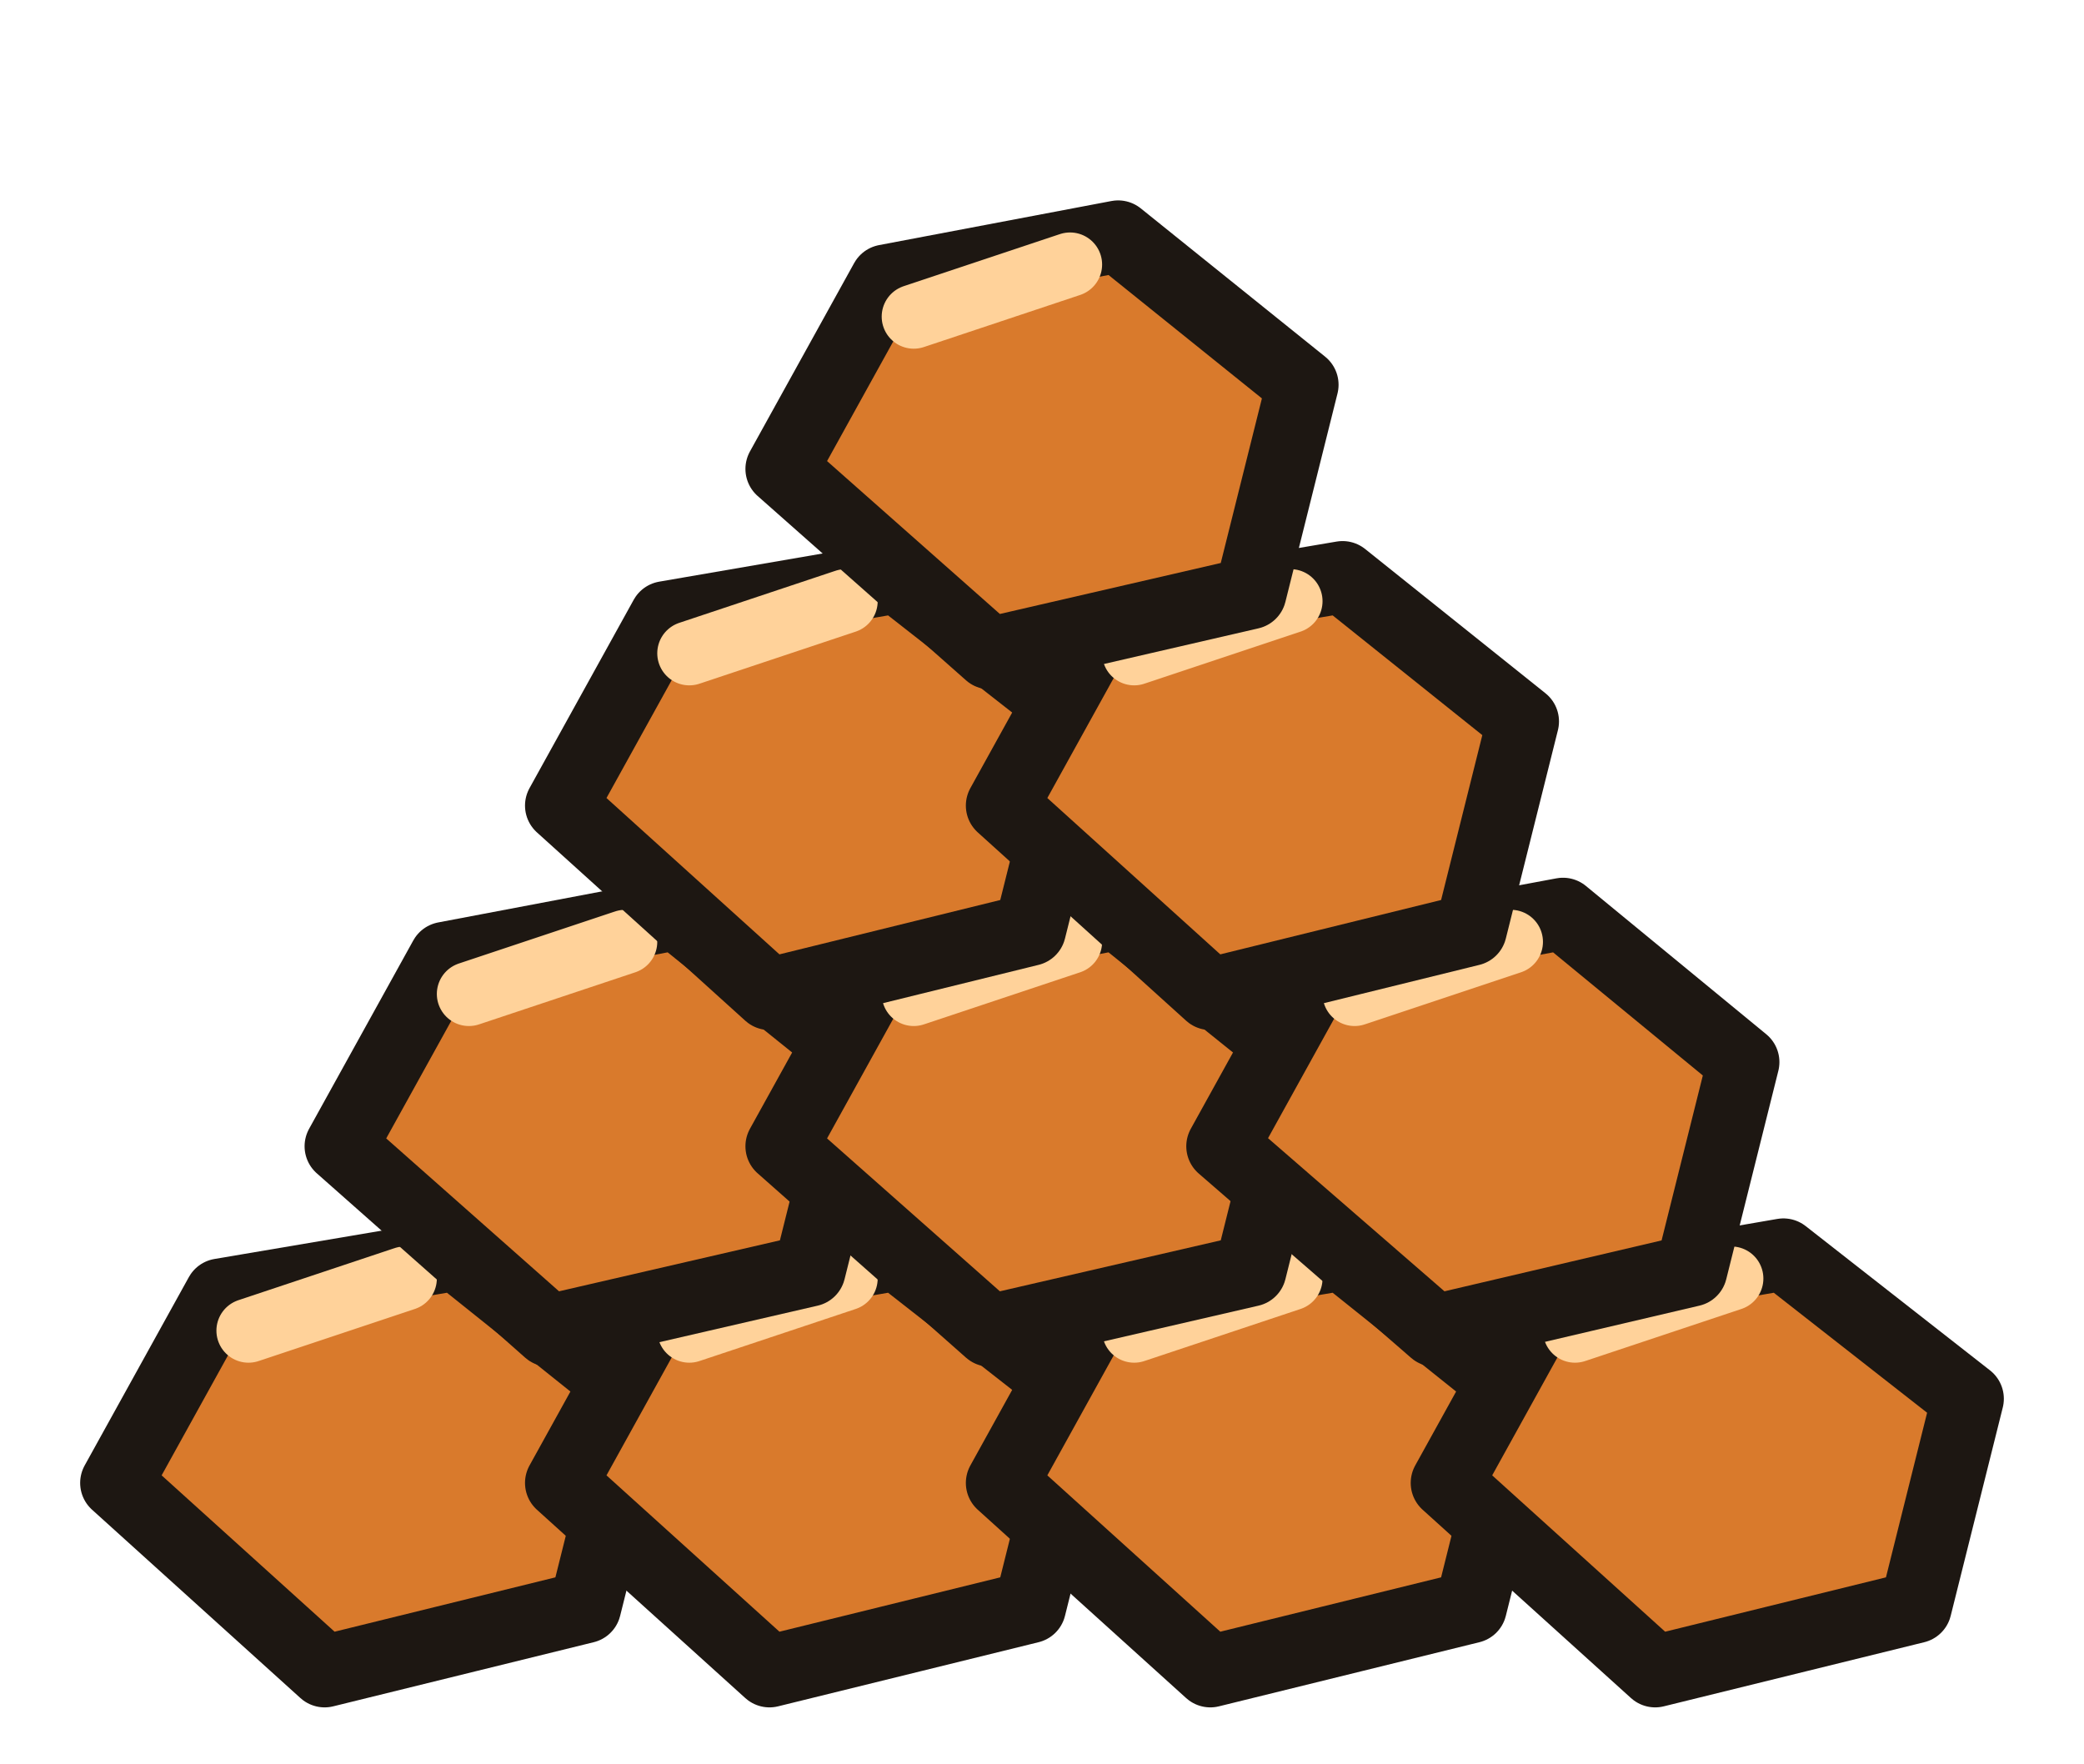
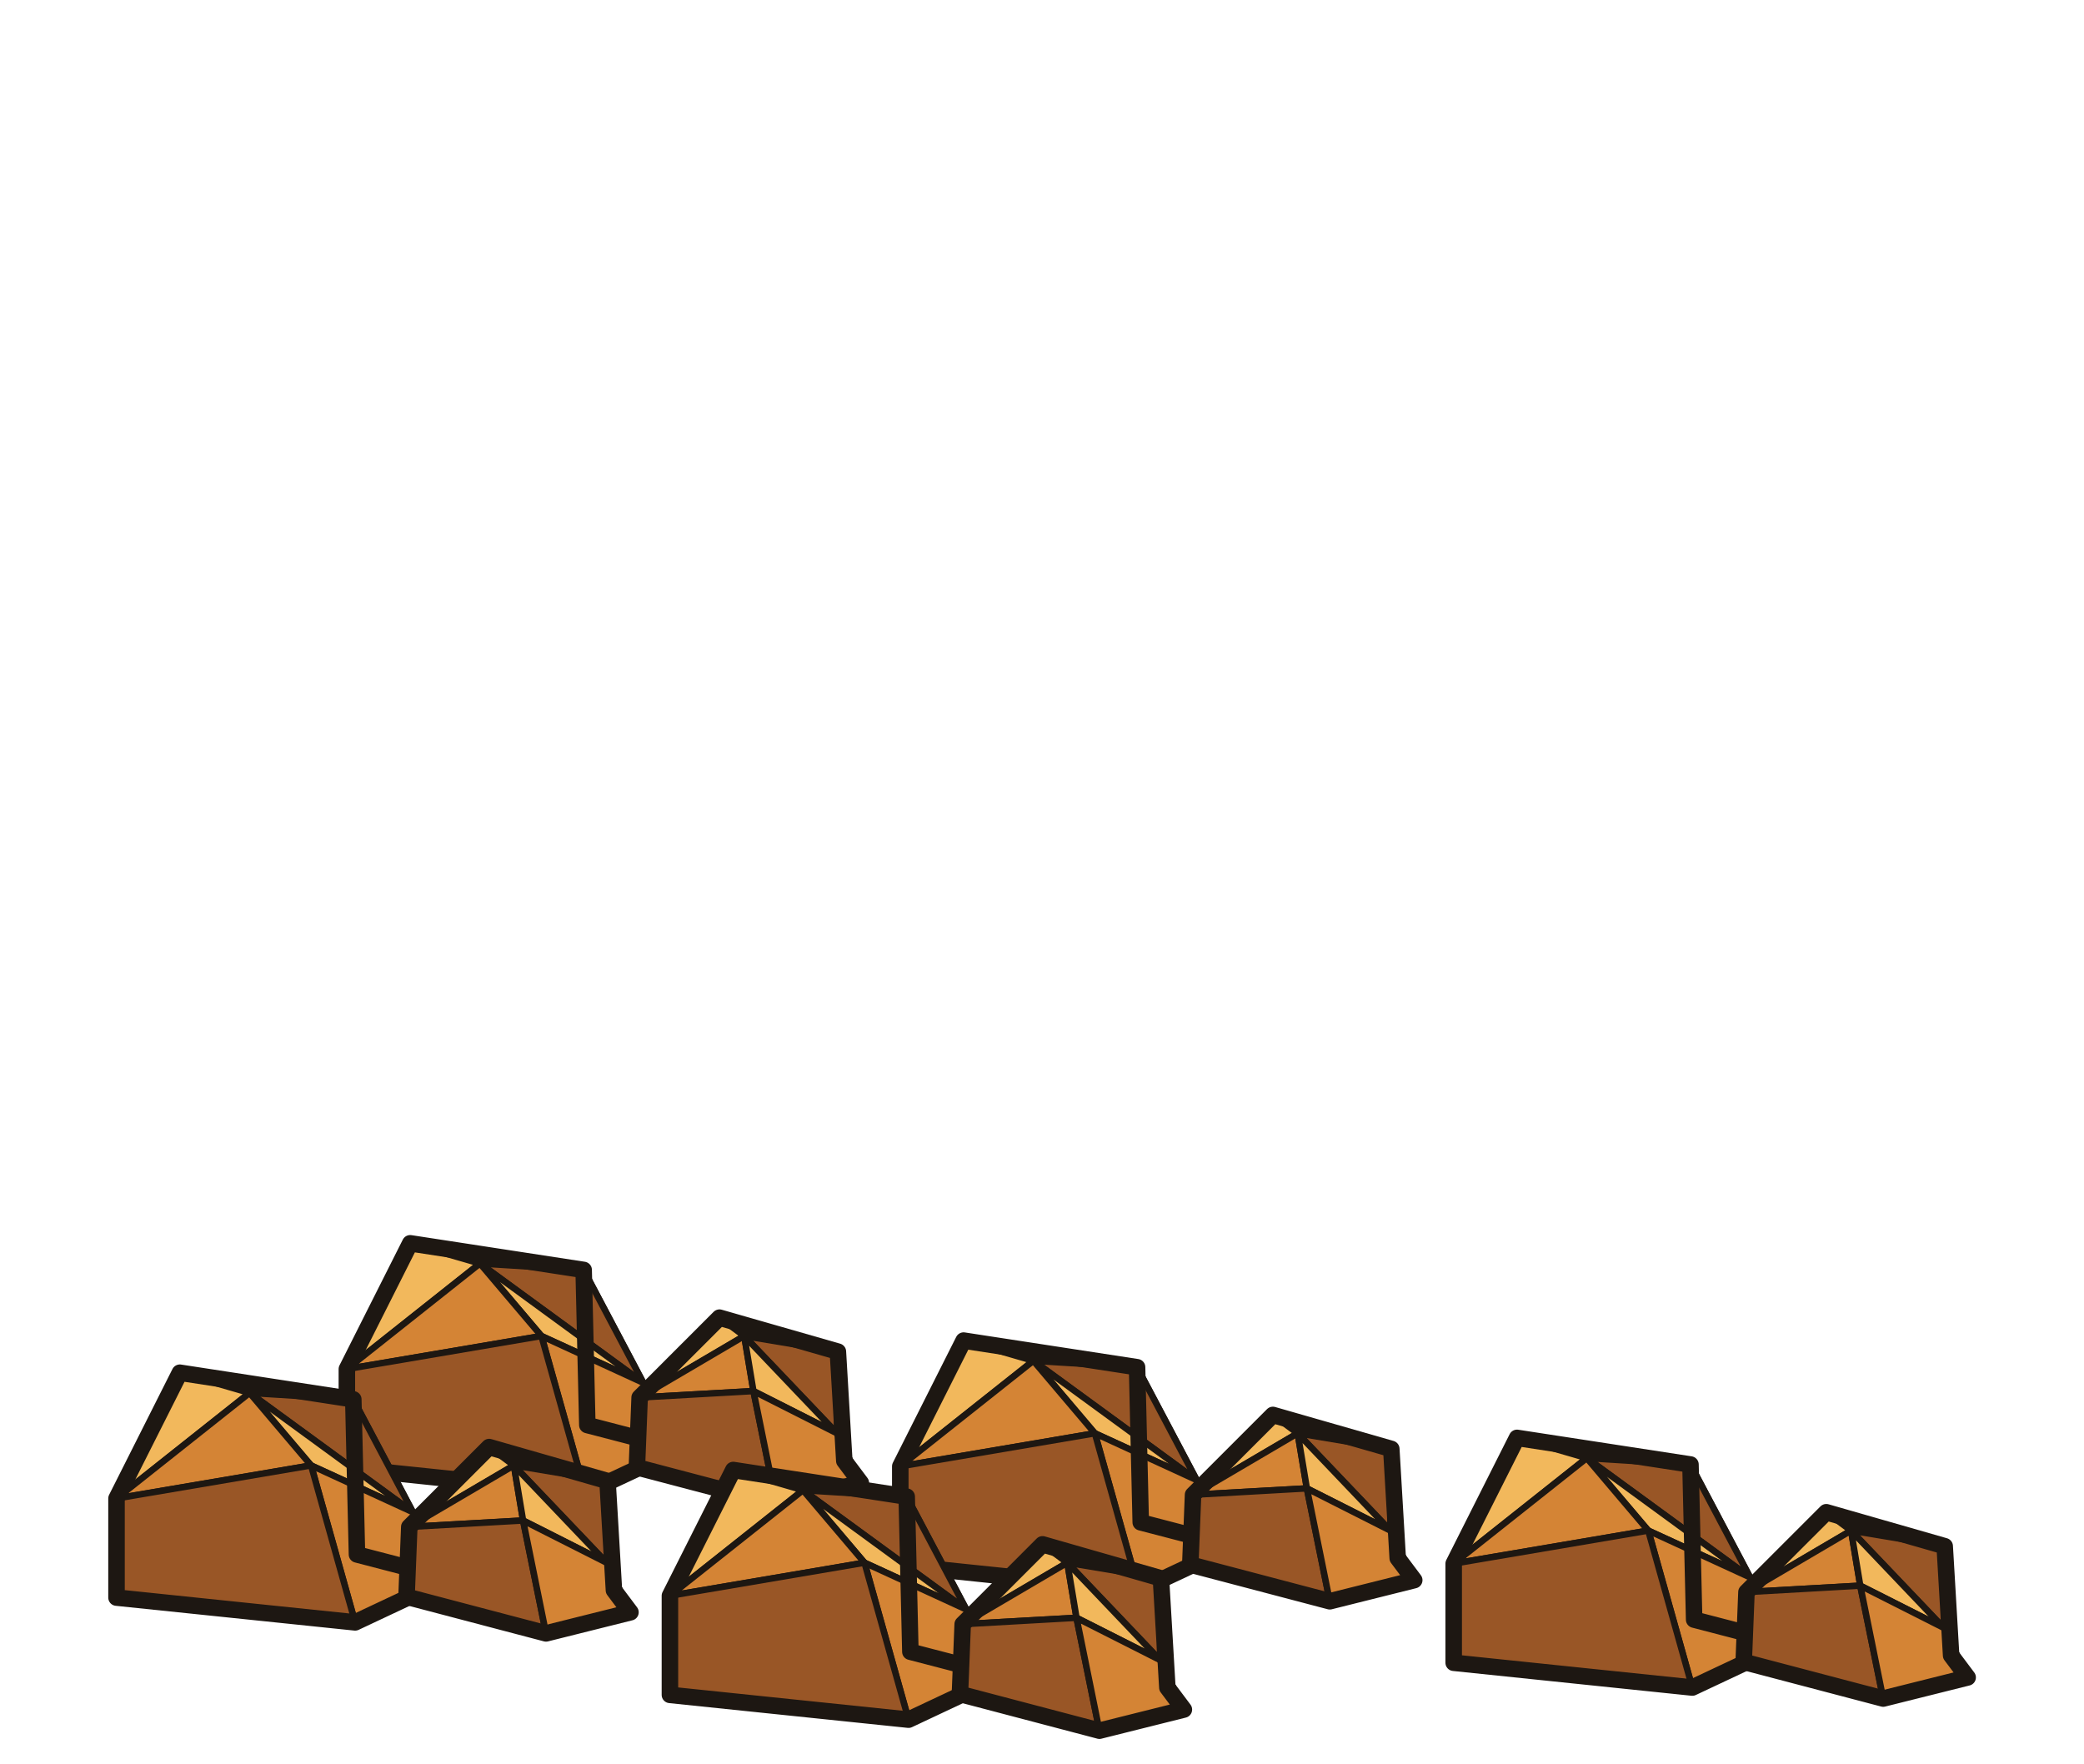
<svg xmlns="http://www.w3.org/2000/svg" width="52" height="44" viewBox="0 0 52 44">
-   <path d="M2.9 37L5.5 32.3L11.4 31.3L15.9 34.9L14.6 40.1L8.1 41.7z" fill="#d97a2c" stroke="#1d1712" stroke-width="1.8" stroke-linejoin="round" stroke-linecap="round" />
-   <path d="M6.2 33.2l3.9 -1.3" stroke="#ffd29a" stroke-width="1.6" stroke-linecap="round" />
-   <path d="M14 37L16.6 32.3L22.4 31.3L27 34.9L25.7 40.1L19.2 41.7z" fill="#d97a2c" stroke="#1d1712" stroke-width="1.8" stroke-linejoin="round" stroke-linecap="round" />
-   <path d="M17.2 33.2l3.9 -1.3" stroke="#ffd29a" stroke-width="1.6" stroke-linecap="round" />
-   <path d="M25 37L27.6 32.3L33.5 31.3L38 34.9L36.7 40.1L30.2 41.7z" fill="#d97a2c" stroke="#1d1712" stroke-width="1.8" stroke-linejoin="round" stroke-linecap="round" />
-   <path d="M28.3 33.2l3.9 -1.3" stroke="#ffd29a" stroke-width="1.6" stroke-linecap="round" />
-   <path d="M36.1 37L38.7 32.3L44.5 31.3L49.1 34.9L47.8 40.1L41.3 41.7z" fill="#d97a2c" stroke="#1d1712" stroke-width="1.8" stroke-linejoin="round" stroke-linecap="round" />
-   <path d="M39.3 33.2l3.9 -1.3" stroke="#ffd29a" stroke-width="1.6" stroke-linecap="round" />
-   <path d="M8.5 28.6L11.1 23.9L16.9 22.8L21.5 26.5L20.2 31.7L13.7 33.2z" fill="#d97a2c" stroke="#1d1712" stroke-width="1.8" stroke-linejoin="round" stroke-linecap="round" />
-   <path d="M11.7 24.8l3.9 -1.3" stroke="#ffd29a" stroke-width="1.6" stroke-linecap="round" />
-   <path d="M19.5 28.6L22.1 23.9L27.9 22.8L32.5 26.5L31.2 31.7L24.7 33.2z" fill="#d97a2c" stroke="#1d1712" stroke-width="1.8" stroke-linejoin="round" stroke-linecap="round" />
-   <path d="M22.8 24.8l3.9 -1.3" stroke="#ffd29a" stroke-width="1.6" stroke-linecap="round" />
-   <path d="M30.5 28.6L33.1 23.9L39 22.8L43.5 26.5L42.2 31.7L35.8 33.2z" fill="#d97a2c" stroke="#1d1712" stroke-width="1.8" stroke-linejoin="round" stroke-linecap="round" />
-   <path d="M33.8 24.8l3.9 -1.3" stroke="#ffd29a" stroke-width="1.6" stroke-linecap="round" />
-   <path d="M14 20.1L16.6 15.4L22.4 14.4L27 18L25.7 23.2L19.2 24.8z" fill="#d97a2c" stroke="#1d1712" stroke-width="1.8" stroke-linejoin="round" stroke-linecap="round" />
-   <path d="M17.2 16.3l3.9 -1.3" stroke="#ffd29a" stroke-width="1.6" stroke-linecap="round" />
-   <path d="M25 20.1L27.6 15.4L33.5 14.4L38 18L36.7 23.2L30.2 24.8z" fill="#d97a2c" stroke="#1d1712" stroke-width="1.8" stroke-linejoin="round" stroke-linecap="round" />
-   <path d="M28.3 16.3l3.9 -1.3" stroke="#ffd29a" stroke-width="1.6" stroke-linecap="round" />
-   <path d="M19.5 11.7L22.1 7L27.9 5.9L32.5 9.6L31.2 14.8L24.7 16.3z" fill="#d97a2c" stroke="#1d1712" stroke-width="1.8" stroke-linejoin="round" stroke-linecap="round" />
-   <path d="M22.8 7.9l3.9 -1.3" stroke="#ffd29a" stroke-width="1.6" stroke-linecap="round" />
+   <defs>
+     <g id="unit">
+       <g stroke-linejoin="round" stroke-linecap="round">
+         <path d="M29.8,37.3L36.3,49.6L40.2,56.8L30.2,54.2Z" fill="#f2b85c" stroke="#1d1712" stroke-width=".7" />
+         <path d="M18.5,36.6L29.8,37.3L10.9,34.4Z" fill="#d48435" stroke="#1d1712" stroke-width=".7" />
+         <path d="M18.5,36.6L36.3,49.6L29.8,37.3Z" fill="#995626" stroke="#1d1712" stroke-width=".7" />
+         <path d="M18.5,36.6L10.9,34.4L4.0,48.1Z" fill="#f2b85c" stroke="#1d1712" stroke-width=".7" />
+         <path d="M18.5,36.6L25.2,44.5L36.3,49.6Z" fill="#f2b85c" stroke="#1d1712" stroke-width=".7" />
+         <path d="M36.3,49.6L25.2,44.5L30.0,61.6L40.2,56.8Z" fill="#d48435" stroke="#1d1712" stroke-width=".7" />
+         <path d="M18.5,36.6L4.0,48.1L25.2,44.5Z" fill="#d48435" stroke="#1d1712" stroke-width=".7" />
+         <path d="M25.2,44.5L4.0,48.1L4.0,58.9L30.0,61.6Z" fill="#995626" stroke="#1d1712" stroke-width=".7" />
+         <path d="M10.9,34.4L4.0,48.1M29.8,37.3L10.9,34.4M40.2,56.8L30.2,54.2M30.2,54.2L29.8,37.3M30.0,61.6L40.2,56.8M4.0,48.1L4.0,58.9M4.0,58.9L30.0,61.6" fill="none" stroke="#1d1712" stroke-width="1.8" />
+         <path d="M47.3,44.5L57.5,46.2L44.6,42.5Z" fill="#d48435" stroke="#1d1712" stroke-width=".7" />
+         <path d="M47.3,44.5L44.6,42.5L35.9,51.2Z" fill="#f2b85c" stroke="#1d1712" stroke-width=".7" />
+         <path d="M57.5,46.2L57.4,55.1L60.0,60.5L58.2,58.1Z" fill="#f2b85c" stroke="#1d1712" stroke-width=".7" />
+         <path d="M47.3,44.5L57.4,55.1L57.5,46.2Z" fill="#995626" stroke="#1d1712" stroke-width=".7" />
+         <path d="M47.3,44.5L35.9,51.2L48.3,50.5Z" fill="#d48435" stroke="#1d1712" stroke-width=".7" />
+         <path d="M48.3,50.5L35.9,51.2L35.6,58.8L50.8,62.8Z" fill="#995626" stroke="#1d1712" stroke-width=".7" />
+         <path d="M47.3,44.5L48.3,50.5L57.4,55.1Z" fill="#f2b85c" stroke="#1d1712" stroke-width=".7" />
+         <path d="M57.4,55.1L48.3,50.5L50.8,62.8L60.0,60.5Z" fill="#d48435" stroke="#1d1712" stroke-width=".7" />
+         <path d="M44.6,42.5L35.9,51.2M57.5,46.2L44.6,42.5M60.0,60.5L58.2,58.1M58.2,58.1L57.5,46.2M50.8,62.8L60.0,60.5M35.9,51.2L35.6,58.8M35.6,58.8L50.8,62.8" fill="none" stroke="#1d1712" stroke-width="1.8" />
+       </g>
+     </g>
+   </defs>
+   <g transform="translate(15.8 28.8) scale(0.229)">
+     <use href="#unit" x="-35.2" y="-24.7" />
+     <use href="#unit" x="25.1" y="-14.1" />
+     <use href="#unit" x="-60.3" y="-10.6" />
+     <use href="#unit" x="85.4" y="-3.5" />
+     <use href="#unit" x="0.0" y="0.0" />
+   </g>
</svg>
